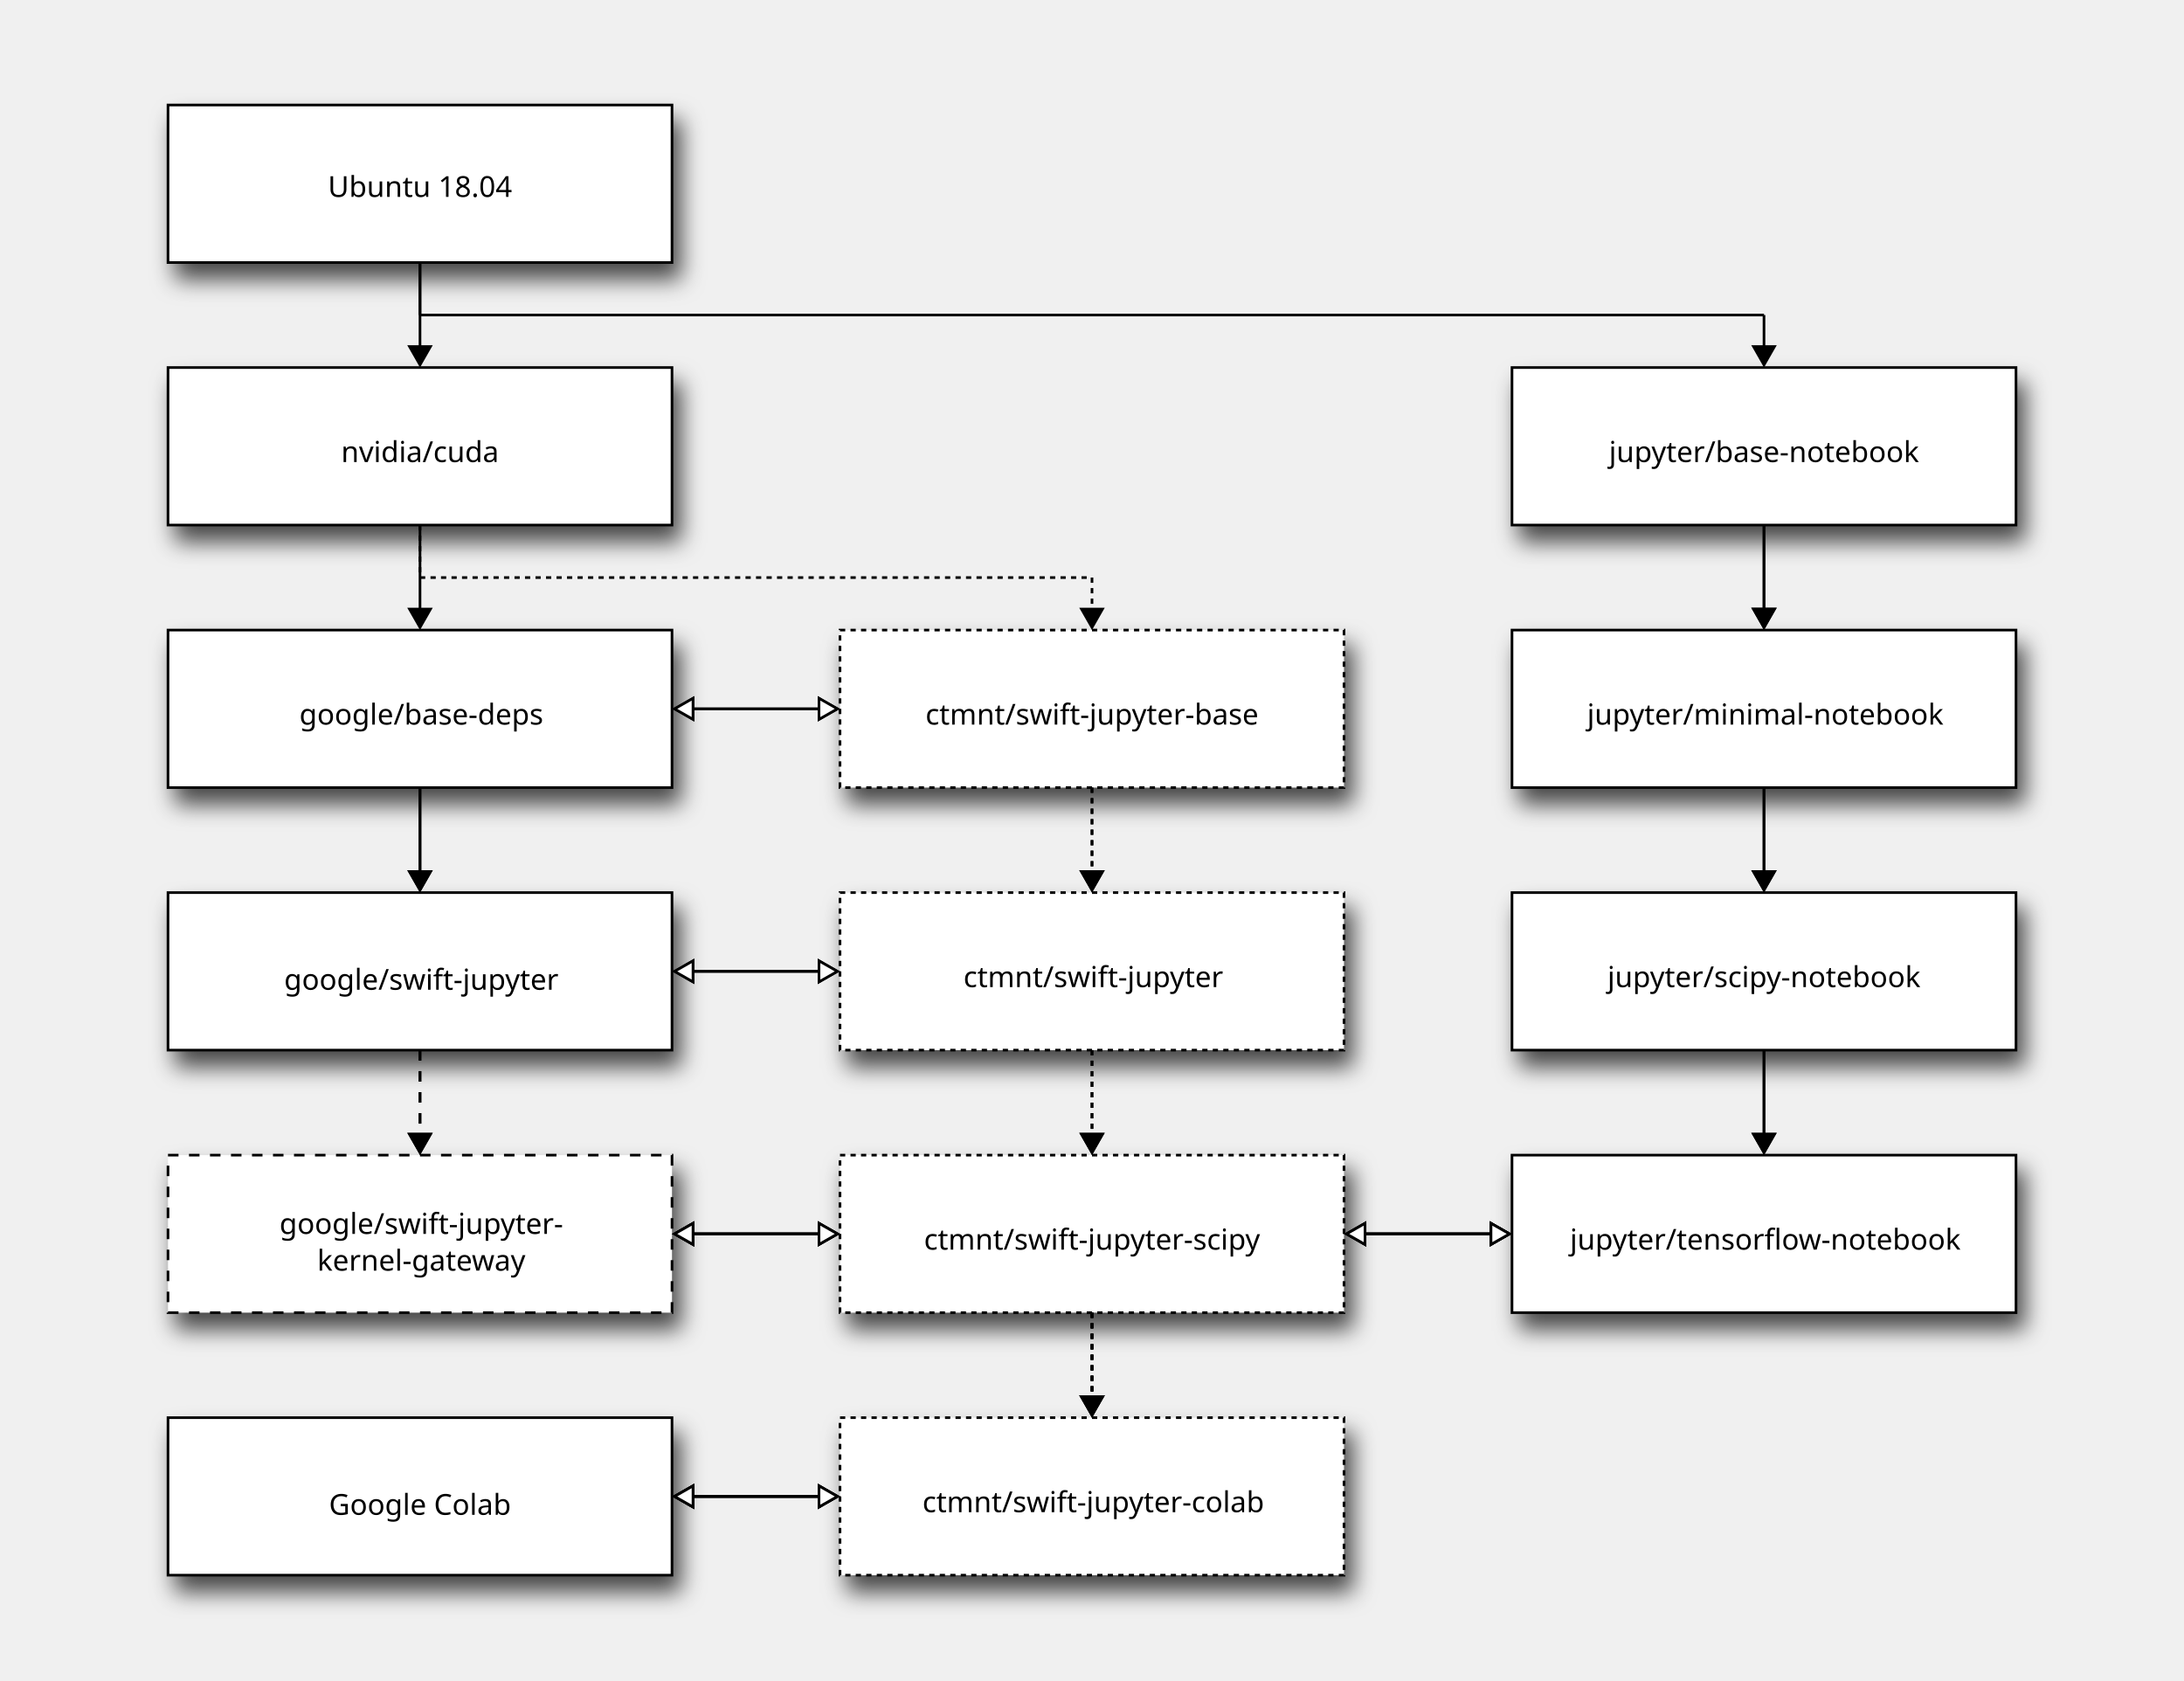
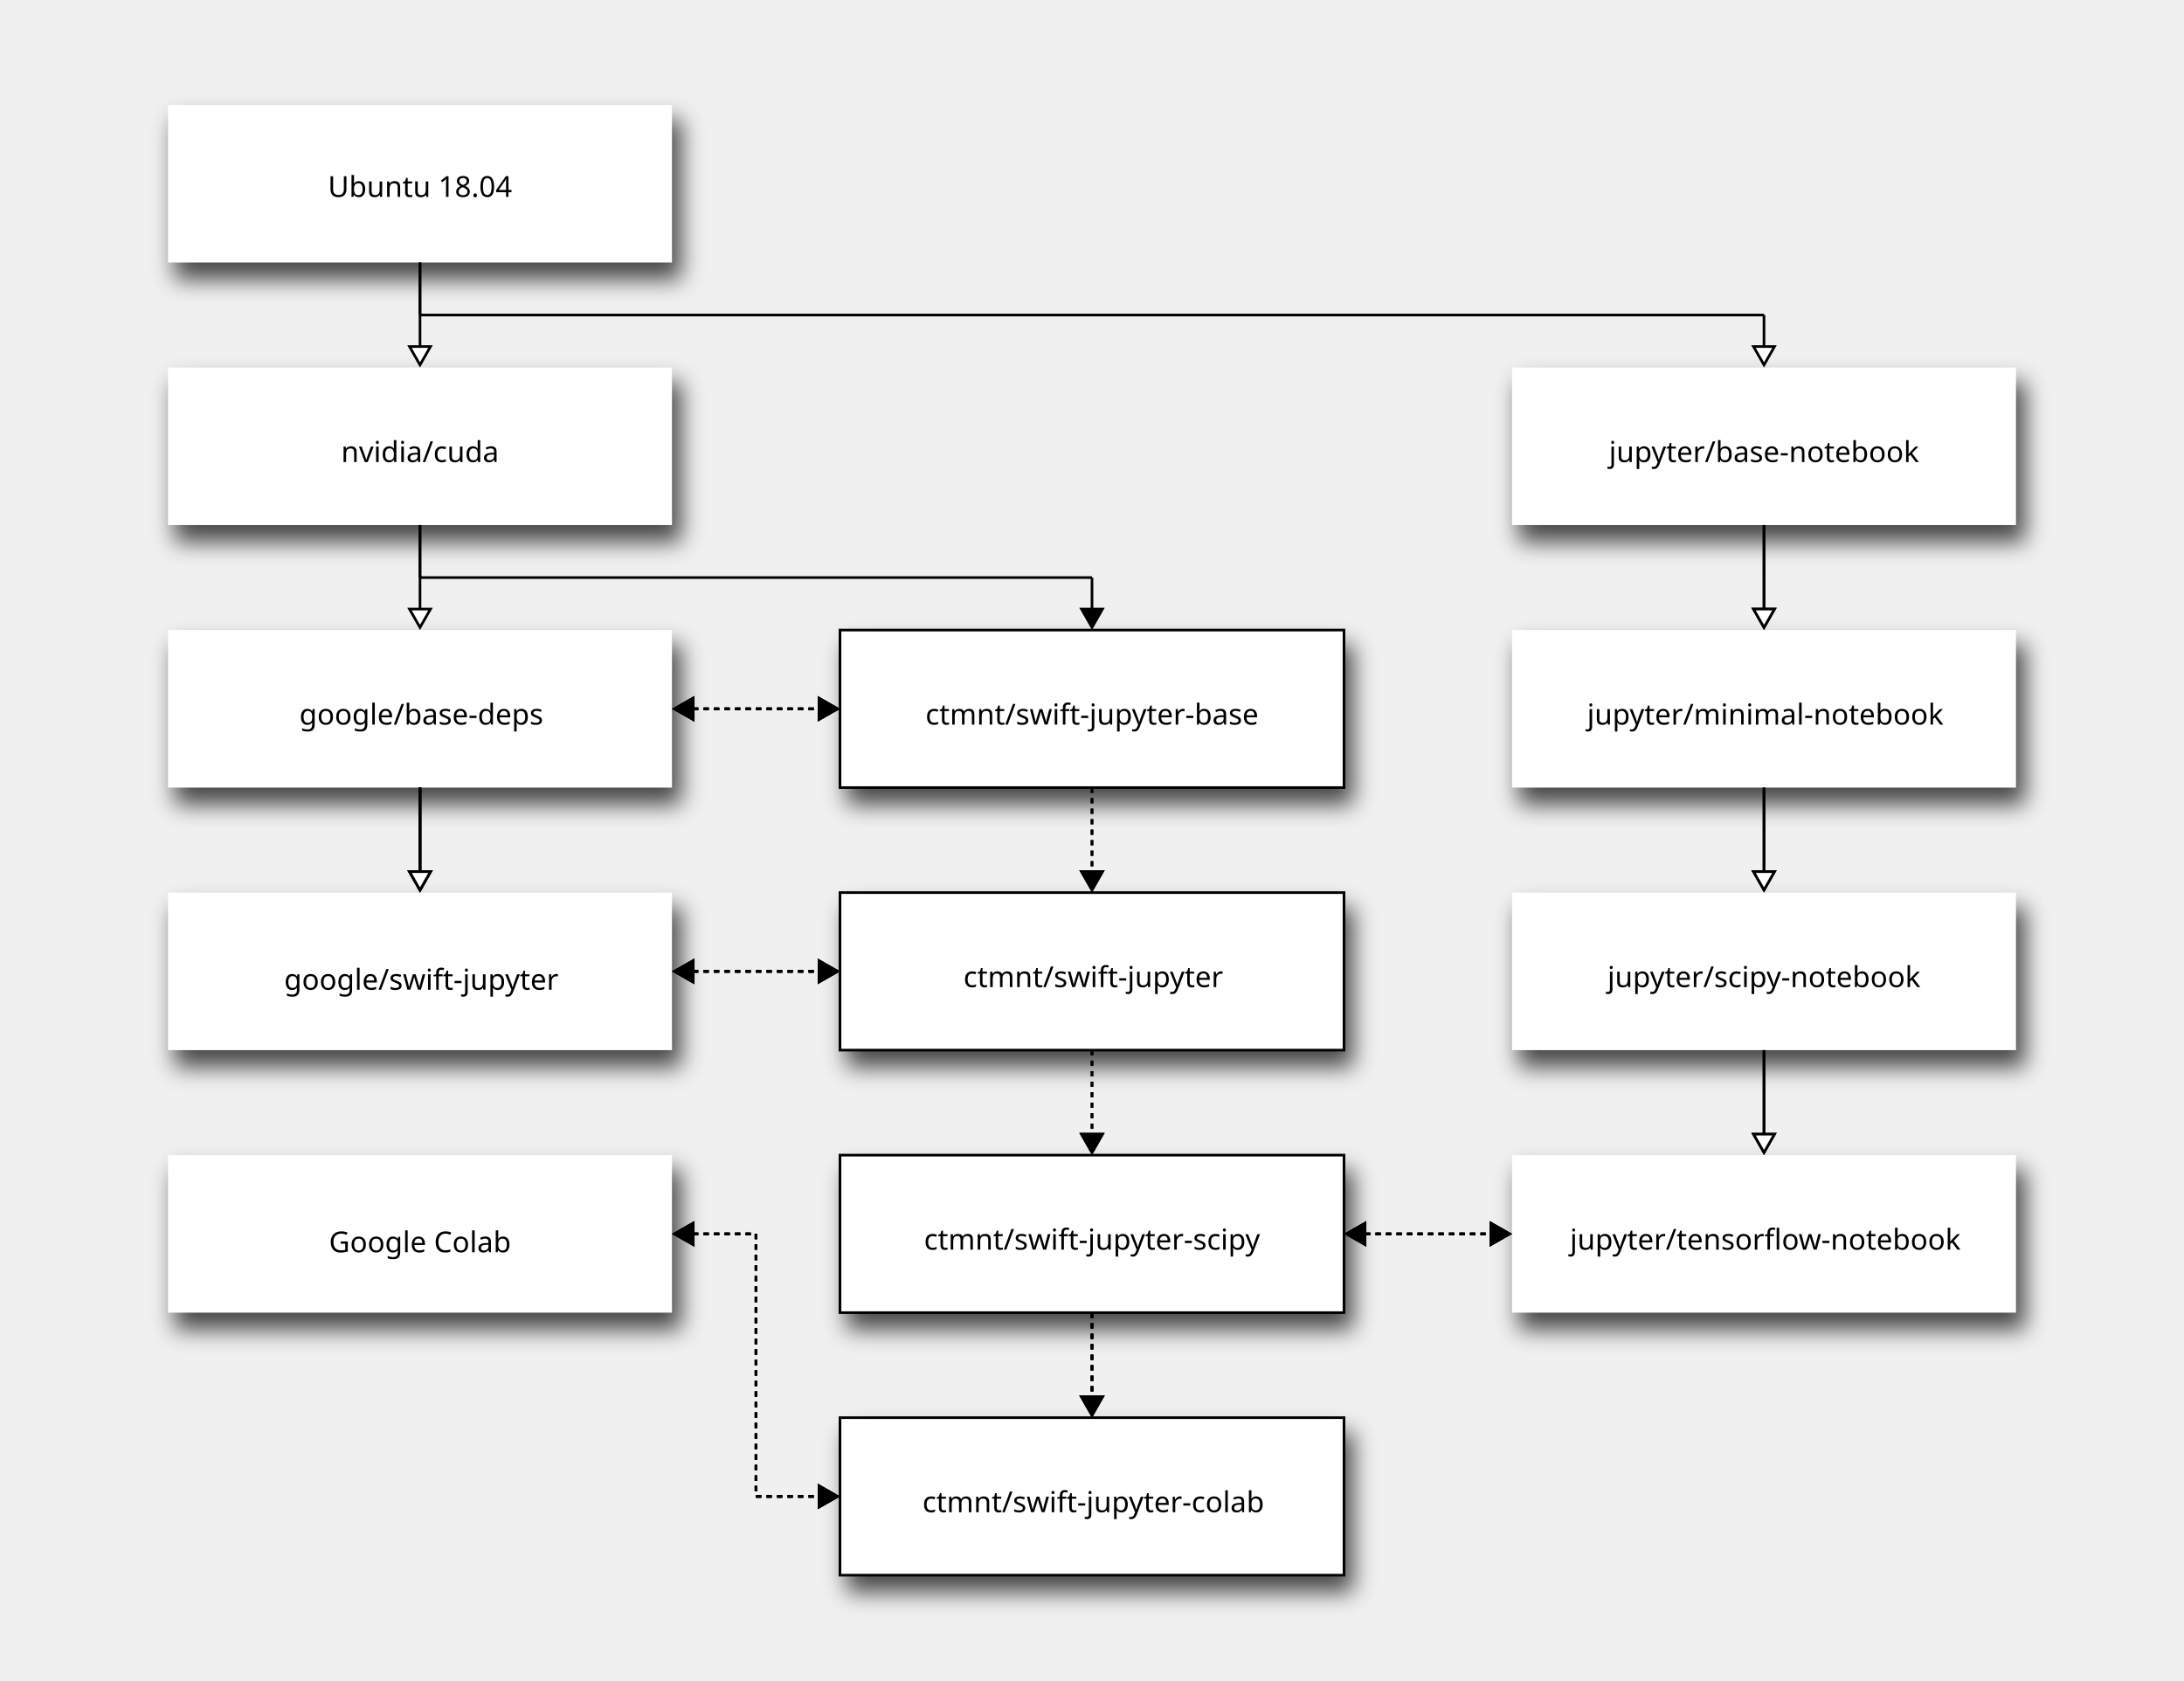
<svg xmlns="http://www.w3.org/2000/svg" viewBox="0 0 832 640">
  <defs id="defs_block">
    <filter height="1.504" id="filter_blur" width="1.157" x="-0.079" y="-0.252">
      <feGaussianBlur id="feGaussianBlur3780" stdDeviation="4.2" />
    </filter>
  </defs>
  <rect fill="none" height="580" style="filter:url(#filter_blur)" width="720" x="56" y="30" />
  <rect fill="none" height="380" style="filter:url(#filter_blur)" width="208" x="568" y="130" />
-   <rect fill="none" height="380" style="filter:url(#filter_blur)" width="208" x="56" y="230" />
-   <rect fill="none" height="180" style="filter:url(#filter_blur)" width="208" x="56" y="430" />
+   <rect fill="none" height="280" style="filter:url(#filter_blur)" width="208" x="56" y="230" />
+   <rect fill="none" height="180" style="filter:url(#filter_blur)" width="208" x="56" y="230" />
+   <rect fill="none" height="80" style="filter:url(#filter_blur)" width="208" x="56" y="430" />
  <rect fill="none" height="380" style="filter:url(#filter_blur)" width="208" x="312" y="230" />
  <rect fill="none" height="180" style="filter:url(#filter_blur)" width="208" x="312" y="430" />
  <rect fill="rgb(0,0,0)" height="60" stroke="rgb(0,0,0)" style="filter:url(#filter_blur);opacity:0.7;fill-opacity:1" width="192" x="67" y="46" />
  <rect fill="rgb(0,0,0)" height="60" stroke="rgb(0,0,0)" style="filter:url(#filter_blur);opacity:0.7;fill-opacity:1" width="192" x="67" y="146" />
  <rect fill="rgb(0,0,0)" height="60" stroke="rgb(0,0,0)" style="filter:url(#filter_blur);opacity:0.7;fill-opacity:1" width="192" x="579" y="146" />
  <rect fill="rgb(0,0,0)" height="60" stroke="rgb(0,0,0)" style="filter:url(#filter_blur);opacity:0.7;fill-opacity:1" width="192" x="579" y="246" />
  <rect fill="rgb(0,0,0)" height="60" stroke="rgb(0,0,0)" style="filter:url(#filter_blur);opacity:0.7;fill-opacity:1" width="192" x="579" y="346" />
  <rect fill="rgb(0,0,0)" height="60" stroke="rgb(0,0,0)" style="filter:url(#filter_blur);opacity:0.7;fill-opacity:1" width="192" x="579" y="446" />
  <rect fill="rgb(0,0,0)" height="60" stroke="rgb(0,0,0)" style="filter:url(#filter_blur);opacity:0.7;fill-opacity:1" width="192" x="67" y="246" />
  <rect fill="rgb(0,0,0)" height="60" stroke="rgb(0,0,0)" style="filter:url(#filter_blur);opacity:0.7;fill-opacity:1" width="192" x="67" y="346" />
  <rect fill="rgb(0,0,0)" height="60" stroke="rgb(0,0,0)" style="filter:url(#filter_blur);opacity:0.7;fill-opacity:1" width="192" x="67" y="446" />
-   <rect fill="rgb(0,0,0)" height="60" stroke="rgb(0,0,0)" style="filter:url(#filter_blur);opacity:0.7;fill-opacity:1" width="192" x="67" y="546" />
  <rect fill="rgb(0,0,0)" height="60" stroke="rgb(0,0,0)" style="filter:url(#filter_blur);opacity:0.7;fill-opacity:1" width="192" x="323" y="246" />
  <rect fill="rgb(0,0,0)" height="60" stroke="rgb(0,0,0)" style="filter:url(#filter_blur);opacity:0.7;fill-opacity:1" width="192" x="323" y="346" />
  <rect fill="rgb(0,0,0)" height="60" stroke="rgb(0,0,0)" style="filter:url(#filter_blur);opacity:0.7;fill-opacity:1" width="192" x="323" y="446" />
  <rect fill="rgb(0,0,0)" height="60" stroke="rgb(0,0,0)" style="filter:url(#filter_blur);opacity:0.7;fill-opacity:1" width="192" x="323" y="546" />
-   <rect fill="rgb(255,255,255)" height="60" stroke="rgb(0,0,0)" width="192" x="64" y="40" />
+   <rect fill="rgb(255,255,255)" height="60" stroke="rgb(0,0,0)" stroke-dasharray="0 65535" width="192" x="64" y="40" />
  <text fill="rgb(0,0,0)" font-family="sans-serif" font-size="11" font-style="normal" font-weight="normal" text-anchor="middle" textLength="72" x="160.0" y="75">Ubuntu 18.04</text>
-   <rect fill="rgb(255,255,255)" height="60" stroke="rgb(0,0,0)" width="192" x="64" y="140" />
+   <rect fill="rgb(255,255,255)" height="60" stroke="rgb(0,0,0)" stroke-dasharray="0 65535" width="192" x="64" y="140" />
  <text fill="rgb(0,0,0)" font-family="sans-serif" font-size="11" font-style="normal" font-weight="normal" text-anchor="middle" textLength="58" x="160.0" y="176">nvidia/cuda</text>
-   <rect fill="rgb(255,255,255)" height="60" stroke="rgb(0,0,0)" width="192" x="576" y="140" />
+   <rect fill="rgb(255,255,255)" height="60" stroke="rgb(0,0,0)" stroke-dasharray="0 65535" width="192" x="576" y="140" />
  <text fill="rgb(0,0,0)" font-family="sans-serif" font-size="11" font-style="normal" font-weight="normal" text-anchor="middle" textLength="116" x="672.0" y="176">jupyter/base-notebook</text>
-   <rect fill="rgb(255,255,255)" height="60" stroke="rgb(0,0,0)" width="192" x="576" y="240" />
+   <rect fill="rgb(255,255,255)" height="60" stroke="rgb(0,0,0)" stroke-dasharray="0 65535" width="192" x="576" y="240" />
  <text fill="rgb(0,0,0)" font-family="sans-serif" font-size="11" font-style="normal" font-weight="normal" text-anchor="middle" textLength="131" x="672.5" y="276">jupyter/minimal-notebook</text>
-   <rect fill="rgb(255,255,255)" height="60" stroke="rgb(0,0,0)" width="192" x="576" y="340" />
+   <rect fill="rgb(255,255,255)" height="60" stroke="rgb(0,0,0)" stroke-dasharray="0 65535" width="192" x="576" y="340" />
  <text fill="rgb(0,0,0)" font-family="sans-serif" font-size="11" font-style="normal" font-weight="normal" text-anchor="middle" textLength="118" x="672.0" y="376">jupyter/scipy-notebook</text>
-   <rect fill="rgb(255,255,255)" height="60" stroke="rgb(0,0,0)" width="192" x="576" y="440" />
+   <rect fill="rgb(255,255,255)" height="60" stroke="rgb(0,0,0)" stroke-dasharray="0 65535" width="192" x="576" y="440" />
  <text fill="rgb(0,0,0)" font-family="sans-serif" font-size="11" font-style="normal" font-weight="normal" text-anchor="middle" textLength="145" x="672.5" y="476">jupyter/tensorflow-notebook</text>
-   <rect fill="rgb(255,255,255)" height="60" stroke="rgb(0,0,0)" width="192" x="64" y="240" />
+   <rect fill="rgb(255,255,255)" height="60" stroke="rgb(0,0,0)" stroke-dasharray="0 65535" width="192" x="64" y="240" />
  <text fill="rgb(0,0,0)" font-family="sans-serif" font-size="11" font-style="normal" font-weight="normal" text-anchor="middle" textLength="91" x="160.5" y="276">google/base-deps</text>
-   <rect fill="rgb(255,255,255)" height="60" stroke="rgb(0,0,0)" width="192" x="64" y="340" />
+   <rect fill="rgb(255,255,255)" height="60" stroke="rgb(0,0,0)" stroke-dasharray="0 65535" width="192" x="64" y="340" />
  <text fill="rgb(0,0,0)" font-family="sans-serif" font-size="11" font-style="normal" font-weight="normal" text-anchor="middle" textLength="103" x="160.5" y="377">google/swift-jupyter</text>
-   <rect fill="rgb(255,255,255)" height="60" stroke="rgb(0,0,0)" stroke-dasharray="4" width="192" x="64" y="440" />
-   <text fill="rgb(0,0,0)" font-family="sans-serif" font-size="11" font-style="normal" font-weight="normal" text-anchor="middle" textLength="109" x="160.5" y="470">google/swift-jupyter-</text>
-   <text fill="rgb(0,0,0)" font-family="sans-serif" font-size="11" font-style="normal" font-weight="normal" text-anchor="middle" textLength="79" x="160.5" y="484">kernel-gateway</text>
-   <rect fill="rgb(255,255,255)" height="60" stroke="rgb(0,0,0)" width="192" x="64" y="540" />
-   <text fill="rgb(0,0,0)" font-family="sans-serif" font-size="11" font-style="normal" font-weight="normal" text-anchor="middle" textLength="66" x="160.0" y="577">Google Colab</text>
-   <rect fill="rgb(255,255,255)" height="60" stroke="rgb(0,0,0)" stroke-dasharray="2" width="192" x="320" y="240" />
+   <rect fill="rgb(255,255,255)" height="60" stroke="rgb(0,0,0)" stroke-dasharray="0 65535" width="192" x="64" y="440" />
+   <text fill="rgb(0,0,0)" font-family="sans-serif" font-size="11" font-style="normal" font-weight="normal" text-anchor="middle" textLength="66" x="160.0" y="477">Google Colab</text>
+   <rect fill="rgb(255,255,255)" height="60" stroke="rgb(0,0,0)" width="192" x="320" y="240" />
  <text fill="rgb(0,0,0)" font-family="sans-serif" font-size="11" font-style="normal" font-weight="normal" text-anchor="middle" textLength="130" x="416.0" y="276">ctmnt/swift-jupyter-base</text>
-   <rect fill="rgb(255,255,255)" height="60" stroke="rgb(0,0,0)" stroke-dasharray="2" width="192" x="320" y="340" />
+   <rect fill="rgb(255,255,255)" height="60" stroke="rgb(0,0,0)" width="192" x="320" y="340" />
  <text fill="rgb(0,0,0)" font-family="sans-serif" font-size="11" font-style="normal" font-weight="normal" text-anchor="middle" textLength="101" x="416.5" y="376">ctmnt/swift-jupyter</text>
-   <rect fill="rgb(255,255,255)" height="60" stroke="rgb(0,0,0)" stroke-dasharray="2" width="192" x="320" y="440" />
+   <rect fill="rgb(255,255,255)" height="60" stroke="rgb(0,0,0)" width="192" x="320" y="440" />
  <text fill="rgb(0,0,0)" font-family="sans-serif" font-size="11" font-style="normal" font-weight="normal" text-anchor="middle" textLength="132" x="416.0" y="476">ctmnt/swift-jupyter-scipy</text>
-   <rect fill="rgb(255,255,255)" height="60" stroke="rgb(0,0,0)" stroke-dasharray="2" width="192" x="320" y="540" />
+   <rect fill="rgb(255,255,255)" height="60" stroke="rgb(0,0,0)" width="192" x="320" y="540" />
  <text fill="rgb(0,0,0)" font-family="sans-serif" font-size="11" font-style="normal" font-weight="normal" text-anchor="middle" textLength="133" x="416.5" y="576">ctmnt/swift-jupyter-colab</text>
  <path d="M 160 100 L 160 132" fill="none" stroke="rgb(0,0,0)" />
-   <polygon fill="rgb(0,0,0)" points="160,139 156,132 164,132 160,139" stroke="rgb(0,0,0)" />
+   <polygon fill="white" points="160,139 156,132 164,132 160,139" stroke="rgb(0,0,0)" />
  <path d="M 160 100 L 160 120" fill="none" stroke="rgb(0,0,0)" />
  <path d="M 160 120 L 672 120" fill="none" stroke="rgb(0,0,0)" />
  <path d="M 672 120 L 672 132" fill="none" stroke="rgb(0,0,0)" />
-   <polygon fill="rgb(0,0,0)" points="672,139 668,132 676,132 672,139" stroke="rgb(0,0,0)" />
+   <polygon fill="white" points="672,139 668,132 676,132 672,139" stroke="rgb(0,0,0)" />
  <path d="M 160 200 L 160 232" fill="none" stroke="rgb(0,0,0)" />
-   <polygon fill="rgb(0,0,0)" points="160,239 156,232 164,232 160,239" stroke="rgb(0,0,0)" />
-   <path d="M 160 200 L 160 220" fill="none" stroke="rgb(0,0,0)" stroke-dasharray="2" />
-   <path d="M 160 220 L 416 220" fill="none" stroke="rgb(0,0,0)" stroke-dasharray="2" />
-   <path d="M 416 220 L 416 232" fill="none" stroke="rgb(0,0,0)" stroke-dasharray="2" />
+   <polygon fill="white" points="160,239 156,232 164,232 160,239" stroke="rgb(0,0,0)" />
+   <path d="M 160 200 L 160 220" fill="none" stroke="rgb(0,0,0)" />
+   <path d="M 160 220 L 416 220" fill="none" stroke="rgb(0,0,0)" />
+   <path d="M 416 220 L 416 232" fill="none" stroke="rgb(0,0,0)" />
  <polygon fill="rgb(0,0,0)" points="416,239 412,232 420,232 416,239" stroke="rgb(0,0,0)" />
  <path d="M 672 200 L 672 232" fill="none" stroke="rgb(0,0,0)" />
-   <polygon fill="rgb(0,0,0)" points="672,239 668,232 676,232 672,239" stroke="rgb(0,0,0)" />
+   <polygon fill="white" points="672,239 668,232 676,232 672,239" stroke="rgb(0,0,0)" />
  <path d="M 672 300 L 672 332" fill="none" stroke="rgb(0,0,0)" />
-   <polygon fill="rgb(0,0,0)" points="672,339 668,332 676,332 672,339" stroke="rgb(0,0,0)" />
+   <polygon fill="white" points="672,339 668,332 676,332 672,339" stroke="rgb(0,0,0)" />
  <path d="M 672 400 L 672 432" fill="none" stroke="rgb(0,0,0)" />
-   <polygon fill="rgb(0,0,0)" points="672,439 668,432 676,432 672,439" stroke="rgb(0,0,0)" />
+   <polygon fill="white" points="672,439 668,432 676,432 672,439" stroke="rgb(0,0,0)" />
  <path d="M 160 300 L 160 332" fill="none" stroke="rgb(0,0,0)" />
-   <polygon fill="rgb(0,0,0)" points="160,339 156,332 164,332 160,339" stroke="rgb(0,0,0)" />
-   <path d="M 264 270 L 312 270" fill="none" stroke="rgb(0,0,0)" />
-   <polygon fill="white" points="257,270 264,266 264,274 257,270" stroke="rgb(0,0,0)" />
-   <polygon fill="white" points="319,270 312,266 312,274 319,270" stroke="rgb(0,0,0)" />
-   <path d="M 160 400 L 160 432" fill="none" stroke="rgb(0,0,0)" stroke-dasharray="4" />
-   <polygon fill="rgb(0,0,0)" points="160,439 156,432 164,432 160,439" stroke="rgb(0,0,0)" />
-   <path d="M 264 370 L 312 370" fill="none" stroke="rgb(0,0,0)" />
-   <polygon fill="white" points="257,370 264,366 264,374 257,370" stroke="rgb(0,0,0)" />
-   <polygon fill="white" points="319,370 312,366 312,374 319,370" stroke="rgb(0,0,0)" />
-   <path d="M 264 470 L 312 470" fill="none" stroke="rgb(0,0,0)" />
-   <polygon fill="white" points="257,470 264,466 264,474 257,470" stroke="rgb(0,0,0)" />
-   <polygon fill="white" points="319,470 312,466 312,474 319,470" stroke="rgb(0,0,0)" />
-   <path d="M 264 570 L 312 570" fill="none" stroke="rgb(0,0,0)" />
-   <polygon fill="white" points="257,570 264,566 264,574 257,570" stroke="rgb(0,0,0)" />
-   <polygon fill="white" points="319,570 312,566 312,574 319,570" stroke="rgb(0,0,0)" />
-   <path d="M 264 470 L 312 470" fill="none" stroke="rgb(0,0,0)" />
-   <polygon fill="white" points="257,470 264,466 264,474 257,470" stroke="rgb(0,0,0)" />
-   <polygon fill="white" points="319,470 312,466 312,474 319,470" stroke="rgb(0,0,0)" />
-   <path d="M 264 570 L 312 570" fill="none" stroke="rgb(0,0,0)" />
-   <polygon fill="white" points="257,570 264,566 264,574 257,570" stroke="rgb(0,0,0)" />
-   <polygon fill="white" points="319,570 312,566 312,574 319,570" stroke="rgb(0,0,0)" />
+   <polygon fill="white" points="160,339 156,332 164,332 160,339" stroke="rgb(0,0,0)" />
+   <path d="M 264 270 L 312 270" fill="none" stroke="rgb(0,0,0)" stroke-dasharray="2" />
+   <polygon fill="rgb(0,0,0)" points="257,270 264,266 264,274 257,270" stroke="rgb(0,0,0)" />
+   <polygon fill="rgb(0,0,0)" points="319,270 312,266 312,274 319,270" stroke="rgb(0,0,0)" />
+   <path d="M 264 370 L 312 370" fill="none" stroke="rgb(0,0,0)" stroke-dasharray="2" />
+   <polygon fill="rgb(0,0,0)" points="257,370 264,366 264,374 257,370" stroke="rgb(0,0,0)" />
+   <polygon fill="rgb(0,0,0)" points="319,370 312,366 312,374 319,370" stroke="rgb(0,0,0)" />
+   <path d="M 264 470 L 288 470" fill="none" stroke="rgb(0,0,0)" stroke-dasharray="2" />
+   <path d="M 288 470 L 288 570" fill="none" stroke="rgb(0,0,0)" stroke-dasharray="2" />
+   <path d="M 288 570 L 312 570" fill="none" stroke="rgb(0,0,0)" stroke-dasharray="2" />
+   <polygon fill="rgb(0,0,0)" points="257,470 264,466 264,474 257,470" stroke="rgb(0,0,0)" />
+   <polygon fill="rgb(0,0,0)" points="319,570 312,566 312,574 319,570" stroke="rgb(0,0,0)" />
+   <path d="M 160 300 L 160 332" fill="none" stroke="rgb(0,0,0)" />
+   <polygon fill="white" points="160,339 156,332 164,332 160,339" stroke="rgb(0,0,0)" />
+   <path d="M 264 270 L 312 270" fill="none" stroke="rgb(0,0,0)" stroke-dasharray="2" />
+   <polygon fill="rgb(0,0,0)" points="257,270 264,266 264,274 257,270" stroke="rgb(0,0,0)" />
+   <polygon fill="rgb(0,0,0)" points="319,270 312,266 312,274 319,270" stroke="rgb(0,0,0)" />
+   <path d="M 264 370 L 312 370" fill="none" stroke="rgb(0,0,0)" stroke-dasharray="2" />
+   <polygon fill="rgb(0,0,0)" points="257,370 264,366 264,374 257,370" stroke="rgb(0,0,0)" />
+   <polygon fill="rgb(0,0,0)" points="319,370 312,366 312,374 319,370" stroke="rgb(0,0,0)" />
+   <path d="M 264 470 L 288 470" fill="none" stroke="rgb(0,0,0)" stroke-dasharray="2" />
+   <path d="M 288 470 L 288 570" fill="none" stroke="rgb(0,0,0)" stroke-dasharray="2" />
+   <path d="M 288 570 L 312 570" fill="none" stroke="rgb(0,0,0)" stroke-dasharray="2" />
+   <polygon fill="rgb(0,0,0)" points="257,470 264,466 264,474 257,470" stroke="rgb(0,0,0)" />
+   <polygon fill="rgb(0,0,0)" points="319,570 312,566 312,574 319,570" stroke="rgb(0,0,0)" />
  <path d="M 416 300 L 416 332" fill="none" stroke="rgb(0,0,0)" stroke-dasharray="2" />
  <polygon fill="rgb(0,0,0)" points="416,339 412,332 420,332 416,339" stroke="rgb(0,0,0)" />
  <path d="M 416 400 L 416 432" fill="none" stroke="rgb(0,0,0)" stroke-dasharray="2" />
  <polygon fill="rgb(0,0,0)" points="416,439 412,432 420,432 416,439" stroke="rgb(0,0,0)" />
  <path d="M 416 500 L 416 532" fill="none" stroke="rgb(0,0,0)" stroke-dasharray="2" />
  <polygon fill="rgb(0,0,0)" points="416,539 412,532 420,532 416,539" stroke="rgb(0,0,0)" />
-   <path d="M 520 470 L 568 470" fill="none" stroke="rgb(0,0,0)" />
-   <polygon fill="white" points="513,470 520,466 520,474 513,470" stroke="rgb(0,0,0)" />
-   <polygon fill="white" points="575,470 568,466 568,474 575,470" stroke="rgb(0,0,0)" />
+   <path d="M 520 470 L 568 470" fill="none" stroke="rgb(0,0,0)" stroke-dasharray="2" />
+   <polygon fill="rgb(0,0,0)" points="513,470 520,466 520,474 513,470" stroke="rgb(0,0,0)" />
+   <polygon fill="rgb(0,0,0)" points="575,470 568,466 568,474 575,470" stroke="rgb(0,0,0)" />
  <path d="M 416 500 L 416 532" fill="none" stroke="rgb(0,0,0)" stroke-dasharray="2" />
  <polygon fill="rgb(0,0,0)" points="416,539 412,532 420,532 416,539" stroke="rgb(0,0,0)" />
-   <path d="M 520 470 L 568 470" fill="none" stroke="rgb(0,0,0)" />
-   <polygon fill="white" points="513,470 520,466 520,474 513,470" stroke="rgb(0,0,0)" />
-   <polygon fill="white" points="575,470 568,466 568,474 575,470" stroke="rgb(0,0,0)" />
+   <path d="M 520 470 L 568 470" fill="none" stroke="rgb(0,0,0)" stroke-dasharray="2" />
+   <polygon fill="rgb(0,0,0)" points="513,470 520,466 520,474 513,470" stroke="rgb(0,0,0)" />
+   <polygon fill="rgb(0,0,0)" points="575,470 568,466 568,474 575,470" stroke="rgb(0,0,0)" />
  <path d="M 672 200 L 672 232" fill="none" stroke="rgb(0,0,0)" />
-   <polygon fill="rgb(0,0,0)" points="672,239 668,232 676,232 672,239" stroke="rgb(0,0,0)" />
+   <polygon fill="white" points="672,239 668,232 676,232 672,239" stroke="rgb(0,0,0)" />
  <path d="M 672 300 L 672 332" fill="none" stroke="rgb(0,0,0)" />
-   <polygon fill="rgb(0,0,0)" points="672,339 668,332 676,332 672,339" stroke="rgb(0,0,0)" />
+   <polygon fill="white" points="672,339 668,332 676,332 672,339" stroke="rgb(0,0,0)" />
  <path d="M 672 400 L 672 432" fill="none" stroke="rgb(0,0,0)" />
-   <polygon fill="rgb(0,0,0)" points="672,439 668,432 676,432 672,439" stroke="rgb(0,0,0)" />
+   <polygon fill="white" points="672,439 668,432 676,432 672,439" stroke="rgb(0,0,0)" />
  <path d="M 160 300 L 160 332" fill="none" stroke="rgb(0,0,0)" />
-   <polygon fill="rgb(0,0,0)" points="160,339 156,332 164,332 160,339" stroke="rgb(0,0,0)" />
-   <path d="M 264 270 L 312 270" fill="none" stroke="rgb(0,0,0)" />
-   <polygon fill="white" points="257,270 264,266 264,274 257,270" stroke="rgb(0,0,0)" />
-   <polygon fill="white" points="319,270 312,266 312,274 319,270" stroke="rgb(0,0,0)" />
-   <path d="M 160 400 L 160 432" fill="none" stroke="rgb(0,0,0)" stroke-dasharray="4" />
-   <polygon fill="rgb(0,0,0)" points="160,439 156,432 164,432 160,439" stroke="rgb(0,0,0)" />
-   <path d="M 264 370 L 312 370" fill="none" stroke="rgb(0,0,0)" />
-   <polygon fill="white" points="257,370 264,366 264,374 257,370" stroke="rgb(0,0,0)" />
-   <polygon fill="white" points="319,370 312,366 312,374 319,370" stroke="rgb(0,0,0)" />
-   <path d="M 264 470 L 312 470" fill="none" stroke="rgb(0,0,0)" />
-   <polygon fill="white" points="257,470 264,466 264,474 257,470" stroke="rgb(0,0,0)" />
-   <polygon fill="white" points="319,470 312,466 312,474 319,470" stroke="rgb(0,0,0)" />
-   <path d="M 264 570 L 312 570" fill="none" stroke="rgb(0,0,0)" />
-   <polygon fill="white" points="257,570 264,566 264,574 257,570" stroke="rgb(0,0,0)" />
-   <polygon fill="white" points="319,570 312,566 312,574 319,570" stroke="rgb(0,0,0)" />
-   <path d="M 264 470 L 312 470" fill="none" stroke="rgb(0,0,0)" />
-   <polygon fill="white" points="257,470 264,466 264,474 257,470" stroke="rgb(0,0,0)" />
-   <polygon fill="white" points="319,470 312,466 312,474 319,470" stroke="rgb(0,0,0)" />
-   <path d="M 264 570 L 312 570" fill="none" stroke="rgb(0,0,0)" />
-   <polygon fill="white" points="257,570 264,566 264,574 257,570" stroke="rgb(0,0,0)" />
-   <polygon fill="white" points="319,570 312,566 312,574 319,570" stroke="rgb(0,0,0)" />
+   <polygon fill="white" points="160,339 156,332 164,332 160,339" stroke="rgb(0,0,0)" />
+   <path d="M 264 270 L 312 270" fill="none" stroke="rgb(0,0,0)" stroke-dasharray="2" />
+   <polygon fill="rgb(0,0,0)" points="257,270 264,266 264,274 257,270" stroke="rgb(0,0,0)" />
+   <polygon fill="rgb(0,0,0)" points="319,270 312,266 312,274 319,270" stroke="rgb(0,0,0)" />
+   <path d="M 264 370 L 312 370" fill="none" stroke="rgb(0,0,0)" stroke-dasharray="2" />
+   <polygon fill="rgb(0,0,0)" points="257,370 264,366 264,374 257,370" stroke="rgb(0,0,0)" />
+   <polygon fill="rgb(0,0,0)" points="319,370 312,366 312,374 319,370" stroke="rgb(0,0,0)" />
+   <path d="M 264 470 L 288 470" fill="none" stroke="rgb(0,0,0)" stroke-dasharray="2" />
+   <path d="M 288 470 L 288 570" fill="none" stroke="rgb(0,0,0)" stroke-dasharray="2" />
+   <path d="M 288 570 L 312 570" fill="none" stroke="rgb(0,0,0)" stroke-dasharray="2" />
+   <polygon fill="rgb(0,0,0)" points="257,470 264,466 264,474 257,470" stroke="rgb(0,0,0)" />
+   <polygon fill="rgb(0,0,0)" points="319,570 312,566 312,574 319,570" stroke="rgb(0,0,0)" />
+   <path d="M 160 300 L 160 332" fill="none" stroke="rgb(0,0,0)" />
+   <polygon fill="white" points="160,339 156,332 164,332 160,339" stroke="rgb(0,0,0)" />
+   <path d="M 264 270 L 312 270" fill="none" stroke="rgb(0,0,0)" stroke-dasharray="2" />
+   <polygon fill="rgb(0,0,0)" points="257,270 264,266 264,274 257,270" stroke="rgb(0,0,0)" />
+   <polygon fill="rgb(0,0,0)" points="319,270 312,266 312,274 319,270" stroke="rgb(0,0,0)" />
+   <path d="M 264 370 L 312 370" fill="none" stroke="rgb(0,0,0)" stroke-dasharray="2" />
+   <polygon fill="rgb(0,0,0)" points="257,370 264,366 264,374 257,370" stroke="rgb(0,0,0)" />
+   <polygon fill="rgb(0,0,0)" points="319,370 312,366 312,374 319,370" stroke="rgb(0,0,0)" />
+   <path d="M 264 470 L 288 470" fill="none" stroke="rgb(0,0,0)" stroke-dasharray="2" />
+   <path d="M 288 470 L 288 570" fill="none" stroke="rgb(0,0,0)" stroke-dasharray="2" />
+   <path d="M 288 570 L 312 570" fill="none" stroke="rgb(0,0,0)" stroke-dasharray="2" />
+   <polygon fill="rgb(0,0,0)" points="257,470 264,466 264,474 257,470" stroke="rgb(0,0,0)" />
+   <polygon fill="rgb(0,0,0)" points="319,570 312,566 312,574 319,570" stroke="rgb(0,0,0)" />
  <path d="M 416 300 L 416 332" fill="none" stroke="rgb(0,0,0)" stroke-dasharray="2" />
  <polygon fill="rgb(0,0,0)" points="416,339 412,332 420,332 416,339" stroke="rgb(0,0,0)" />
  <path d="M 416 400 L 416 432" fill="none" stroke="rgb(0,0,0)" stroke-dasharray="2" />
  <polygon fill="rgb(0,0,0)" points="416,439 412,432 420,432 416,439" stroke="rgb(0,0,0)" />
  <path d="M 416 500 L 416 532" fill="none" stroke="rgb(0,0,0)" stroke-dasharray="2" />
  <polygon fill="rgb(0,0,0)" points="416,539 412,532 420,532 416,539" stroke="rgb(0,0,0)" />
-   <path d="M 520 470 L 568 470" fill="none" stroke="rgb(0,0,0)" />
-   <polygon fill="white" points="513,470 520,466 520,474 513,470" stroke="rgb(0,0,0)" />
-   <polygon fill="white" points="575,470 568,466 568,474 575,470" stroke="rgb(0,0,0)" />
+   <path d="M 520 470 L 568 470" fill="none" stroke="rgb(0,0,0)" stroke-dasharray="2" />
+   <polygon fill="rgb(0,0,0)" points="513,470 520,466 520,474 513,470" stroke="rgb(0,0,0)" />
+   <polygon fill="rgb(0,0,0)" points="575,470 568,466 568,474 575,470" stroke="rgb(0,0,0)" />
  <path d="M 416 500 L 416 532" fill="none" stroke="rgb(0,0,0)" stroke-dasharray="2" />
  <polygon fill="rgb(0,0,0)" points="416,539 412,532 420,532 416,539" stroke="rgb(0,0,0)" />
-   <path d="M 520 470 L 568 470" fill="none" stroke="rgb(0,0,0)" />
-   <polygon fill="white" points="513,470 520,466 520,474 513,470" stroke="rgb(0,0,0)" />
-   <polygon fill="white" points="575,470 568,466 568,474 575,470" stroke="rgb(0,0,0)" />
+   <path d="M 520 470 L 568 470" fill="none" stroke="rgb(0,0,0)" stroke-dasharray="2" />
+   <polygon fill="rgb(0,0,0)" points="513,470 520,466 520,474 513,470" stroke="rgb(0,0,0)" />
+   <polygon fill="rgb(0,0,0)" points="575,470 568,466 568,474 575,470" stroke="rgb(0,0,0)" />
</svg>
